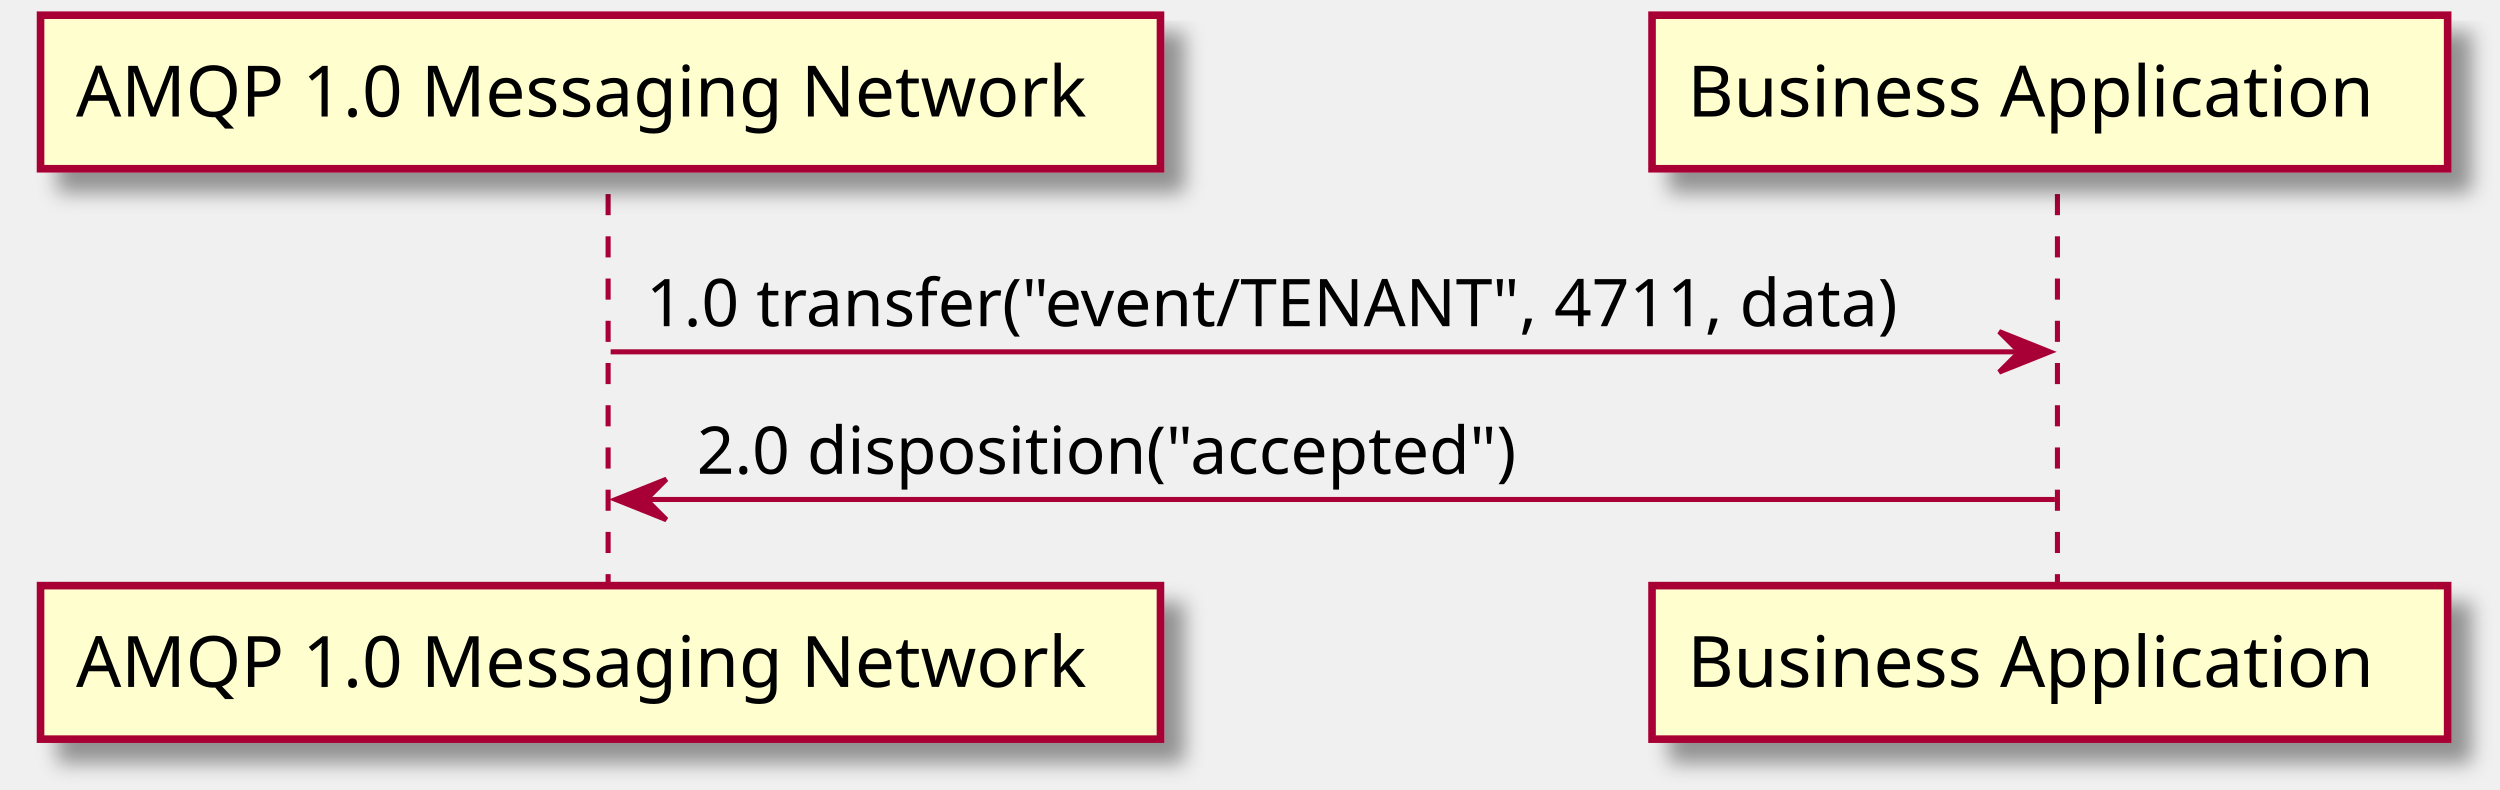
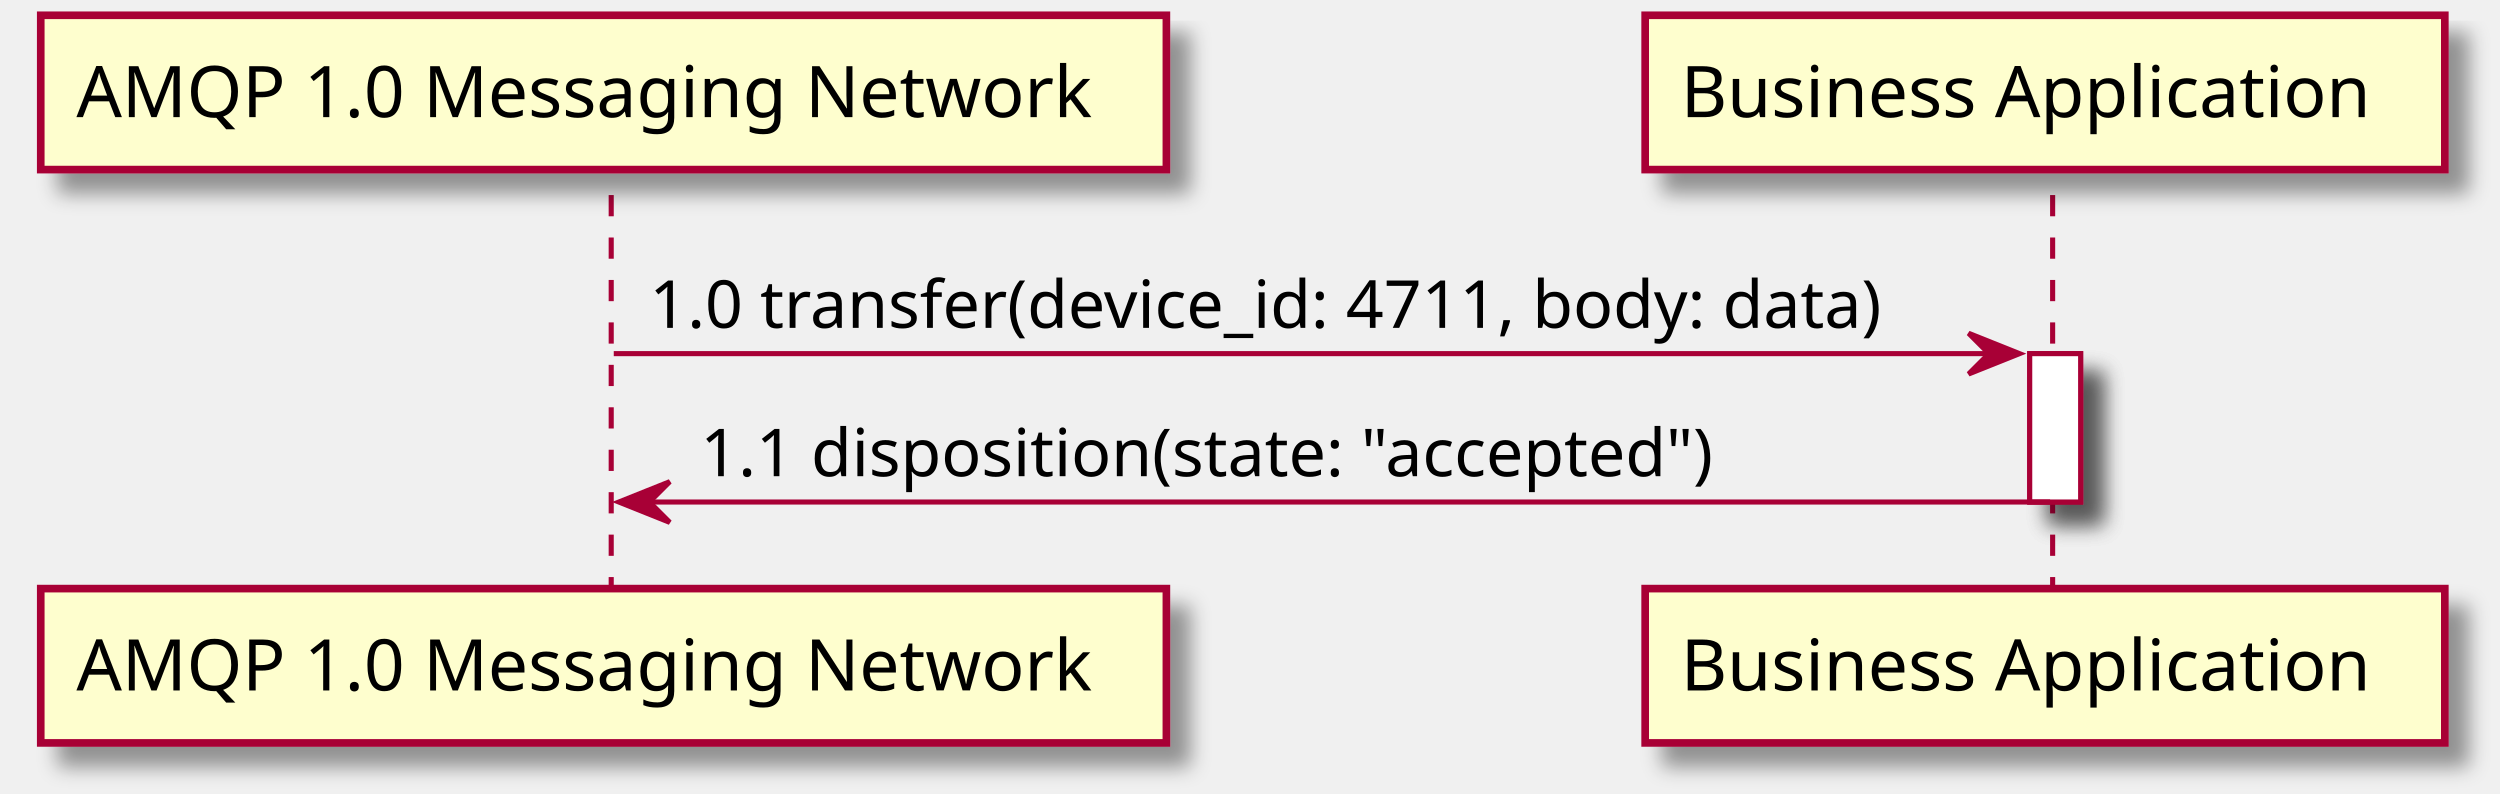
- <svg xmlns="http://www.w3.org/2000/svg" contentScriptType="application/ecmascript" contentStyleType="text/css" height="187.2px" preserveAspectRatio="none" style="width:592px;height:187px;" version="1.1" viewBox="0 0 592 187" width="592.8px" zoomAndPan="magnify">
+ <svg xmlns="http://www.w3.org/2000/svg" contentScriptType="application/ecmascript" contentStyleType="text/css" height="187.2px" preserveAspectRatio="none" style="width:589px;height:187px;" version="1.1" viewBox="0 0 589 187" width="589.2px" zoomAndPan="magnify">
  <defs>
-     <filter height="300%" id="f1an53uznbox1s" width="300%" x="-1" y="-1">
+     <filter height="300%" id="f1j88j41ohd0n4" width="300%" x="-1" y="-1">
      <feGaussianBlur result="blurOut" stdDeviation="2.4" />
      <feColorMatrix in="blurOut" result="blurOut2" type="matrix" values="0 0 0 0 0 0 0 0 0 0 0 0 0 0 0 0 0 0 .4 0" />
      <feOffset dx="4.8" dy="4.8" in="blurOut2" result="blurOut3" />
      <feBlend in="SourceGraphic" in2="blurOut3" mode="normal" />
    </filter>
  </defs>
  <g>
+     <rect fill="#FFFFFF" filter="url(#f1j88j41ohd0n4)" height="34.959" style="stroke: #A80036; stroke-width: 1.2;" width="12" x="478.2" y="83.316" />
    <line style="stroke: #A80036; stroke-width: 1.2; stroke-dasharray: 5.0,5.0;" x1="144" x2="144" y1="45.956" y2="139.875" />
-     <line style="stroke: #A80036; stroke-width: 1.2; stroke-dasharray: 5.0,5.0;" x1="487.2" x2="487.2" y1="45.956" y2="139.875" />
-     <rect fill="#FEFECE" filter="url(#f1an53uznbox1s)" height="36.356" style="stroke: #A80036; stroke-width: 1.8;" width="265.2" x="9.6" y="3.6" />
+     <line style="stroke: #A80036; stroke-width: 1.2; stroke-dasharray: 5.0,5.0;" x1="483.6" x2="483.6" y1="45.956" y2="139.875" />
+     <rect fill="#FEFECE" filter="url(#f1j88j41ohd0n4)" height="36.356" style="stroke: #A80036; stroke-width: 1.8;" width="265.2" x="9.6" y="3.6" />
    <text fill="#000000" font-family="sans-serif" font-size="16.8" lengthAdjust="spacingAndGlyphs" textLength="248.4" x="18" y="27.594">AMQP 1.0 Messaging Network</text>
-     <rect fill="#FEFECE" filter="url(#f1an53uznbox1s)" height="36.356" style="stroke: #A80036; stroke-width: 1.8;" width="265.2" x="9.6" y="138.675" />
+     <rect fill="#FEFECE" filter="url(#f1j88j41ohd0n4)" height="36.356" style="stroke: #A80036; stroke-width: 1.8;" width="265.2" x="9.6" y="138.675" />
    <text fill="#000000" font-family="sans-serif" font-size="16.8" lengthAdjust="spacingAndGlyphs" textLength="248.4" x="18" y="162.669">AMQP 1.0 Messaging Network</text>
-     <rect fill="#FEFECE" filter="url(#f1an53uznbox1s)" height="36.356" style="stroke: #A80036; stroke-width: 1.8;" width="188.4" x="391.2" y="3.6" />
-     <text fill="#000000" font-family="sans-serif" font-size="16.8" lengthAdjust="spacingAndGlyphs" textLength="171.6" x="399.6" y="27.594">Business Application</text>
-     <rect fill="#FEFECE" filter="url(#f1an53uznbox1s)" height="36.356" style="stroke: #A80036; stroke-width: 1.8;" width="188.4" x="391.2" y="138.675" />
-     <text fill="#000000" font-family="sans-serif" font-size="16.8" lengthAdjust="spacingAndGlyphs" textLength="171.6" x="399.6" y="162.669">Business Application</text>
-     <polygon fill="#A80036" points="473.4,78.516,485.4,83.316,473.4,88.116,478.2,83.316" style="stroke: #A80036; stroke-width: 1.2;" />
-     <line style="stroke: #A80036; stroke-width: 1.2;" x1="144.6" x2="480.6" y1="83.316" y2="83.316" />
-     <text fill="#000000" font-family="sans-serif" font-size="15.6" lengthAdjust="spacingAndGlyphs" textLength="314.4" x="153" y="77.237">1.0 transfer("event/TENANT", 4711, data)</text>
+     <rect fill="#FEFECE" filter="url(#f1j88j41ohd0n4)" height="36.356" style="stroke: #A80036; stroke-width: 1.8;" width="188.4" x="387.6" y="3.6" />
+     <text fill="#000000" font-family="sans-serif" font-size="16.8" lengthAdjust="spacingAndGlyphs" textLength="171.6" x="396" y="27.594">Business Application</text>
+     <rect fill="#FEFECE" filter="url(#f1j88j41ohd0n4)" height="36.356" style="stroke: #A80036; stroke-width: 1.8;" width="188.4" x="387.6" y="138.675" />
+     <text fill="#000000" font-family="sans-serif" font-size="16.8" lengthAdjust="spacingAndGlyphs" textLength="171.6" x="396" y="162.669">Business Application</text>
+     <rect fill="#FFFFFF" filter="url(#f1j88j41ohd0n4)" height="34.959" style="stroke: #A80036; stroke-width: 1.2;" width="12" x="478.2" y="83.316" />
+     <polygon fill="#A80036" points="463.8,78.516,475.8,83.316,463.8,88.116,468.6,83.316" style="stroke: #A80036; stroke-width: 1.2;" />
+     <line style="stroke: #A80036; stroke-width: 1.2;" x1="144.6" x2="471" y1="83.316" y2="83.316" />
+     <text fill="#000000" font-family="sans-serif" font-size="15.6" lengthAdjust="spacingAndGlyphs" textLength="310.8" x="153" y="77.237">1.0 transfer(device_id: 4711, body: data)</text>
    <polygon fill="#A80036" points="157.8,113.475,145.8,118.275,157.8,123.075,153,118.275" style="stroke: #A80036; stroke-width: 1.2;" />
-     <line style="stroke: #A80036; stroke-width: 1.2;" x1="150.6" x2="486.6" y1="118.275" y2="118.275" />
-     <text fill="#000000" font-family="sans-serif" font-size="15.6" lengthAdjust="spacingAndGlyphs" textLength="205.2" x="165" y="112.196">2.0 disposition("accepted")</text>
+     <line style="stroke: #A80036; stroke-width: 1.2;" x1="150.6" x2="483" y1="118.275" y2="118.275" />
+     <text fill="#000000" font-family="sans-serif" font-size="15.6" lengthAdjust="spacingAndGlyphs" textLength="254.4" x="165" y="112.196">1.1 disposition(state: "accepted")</text>
  </g>
</svg>
